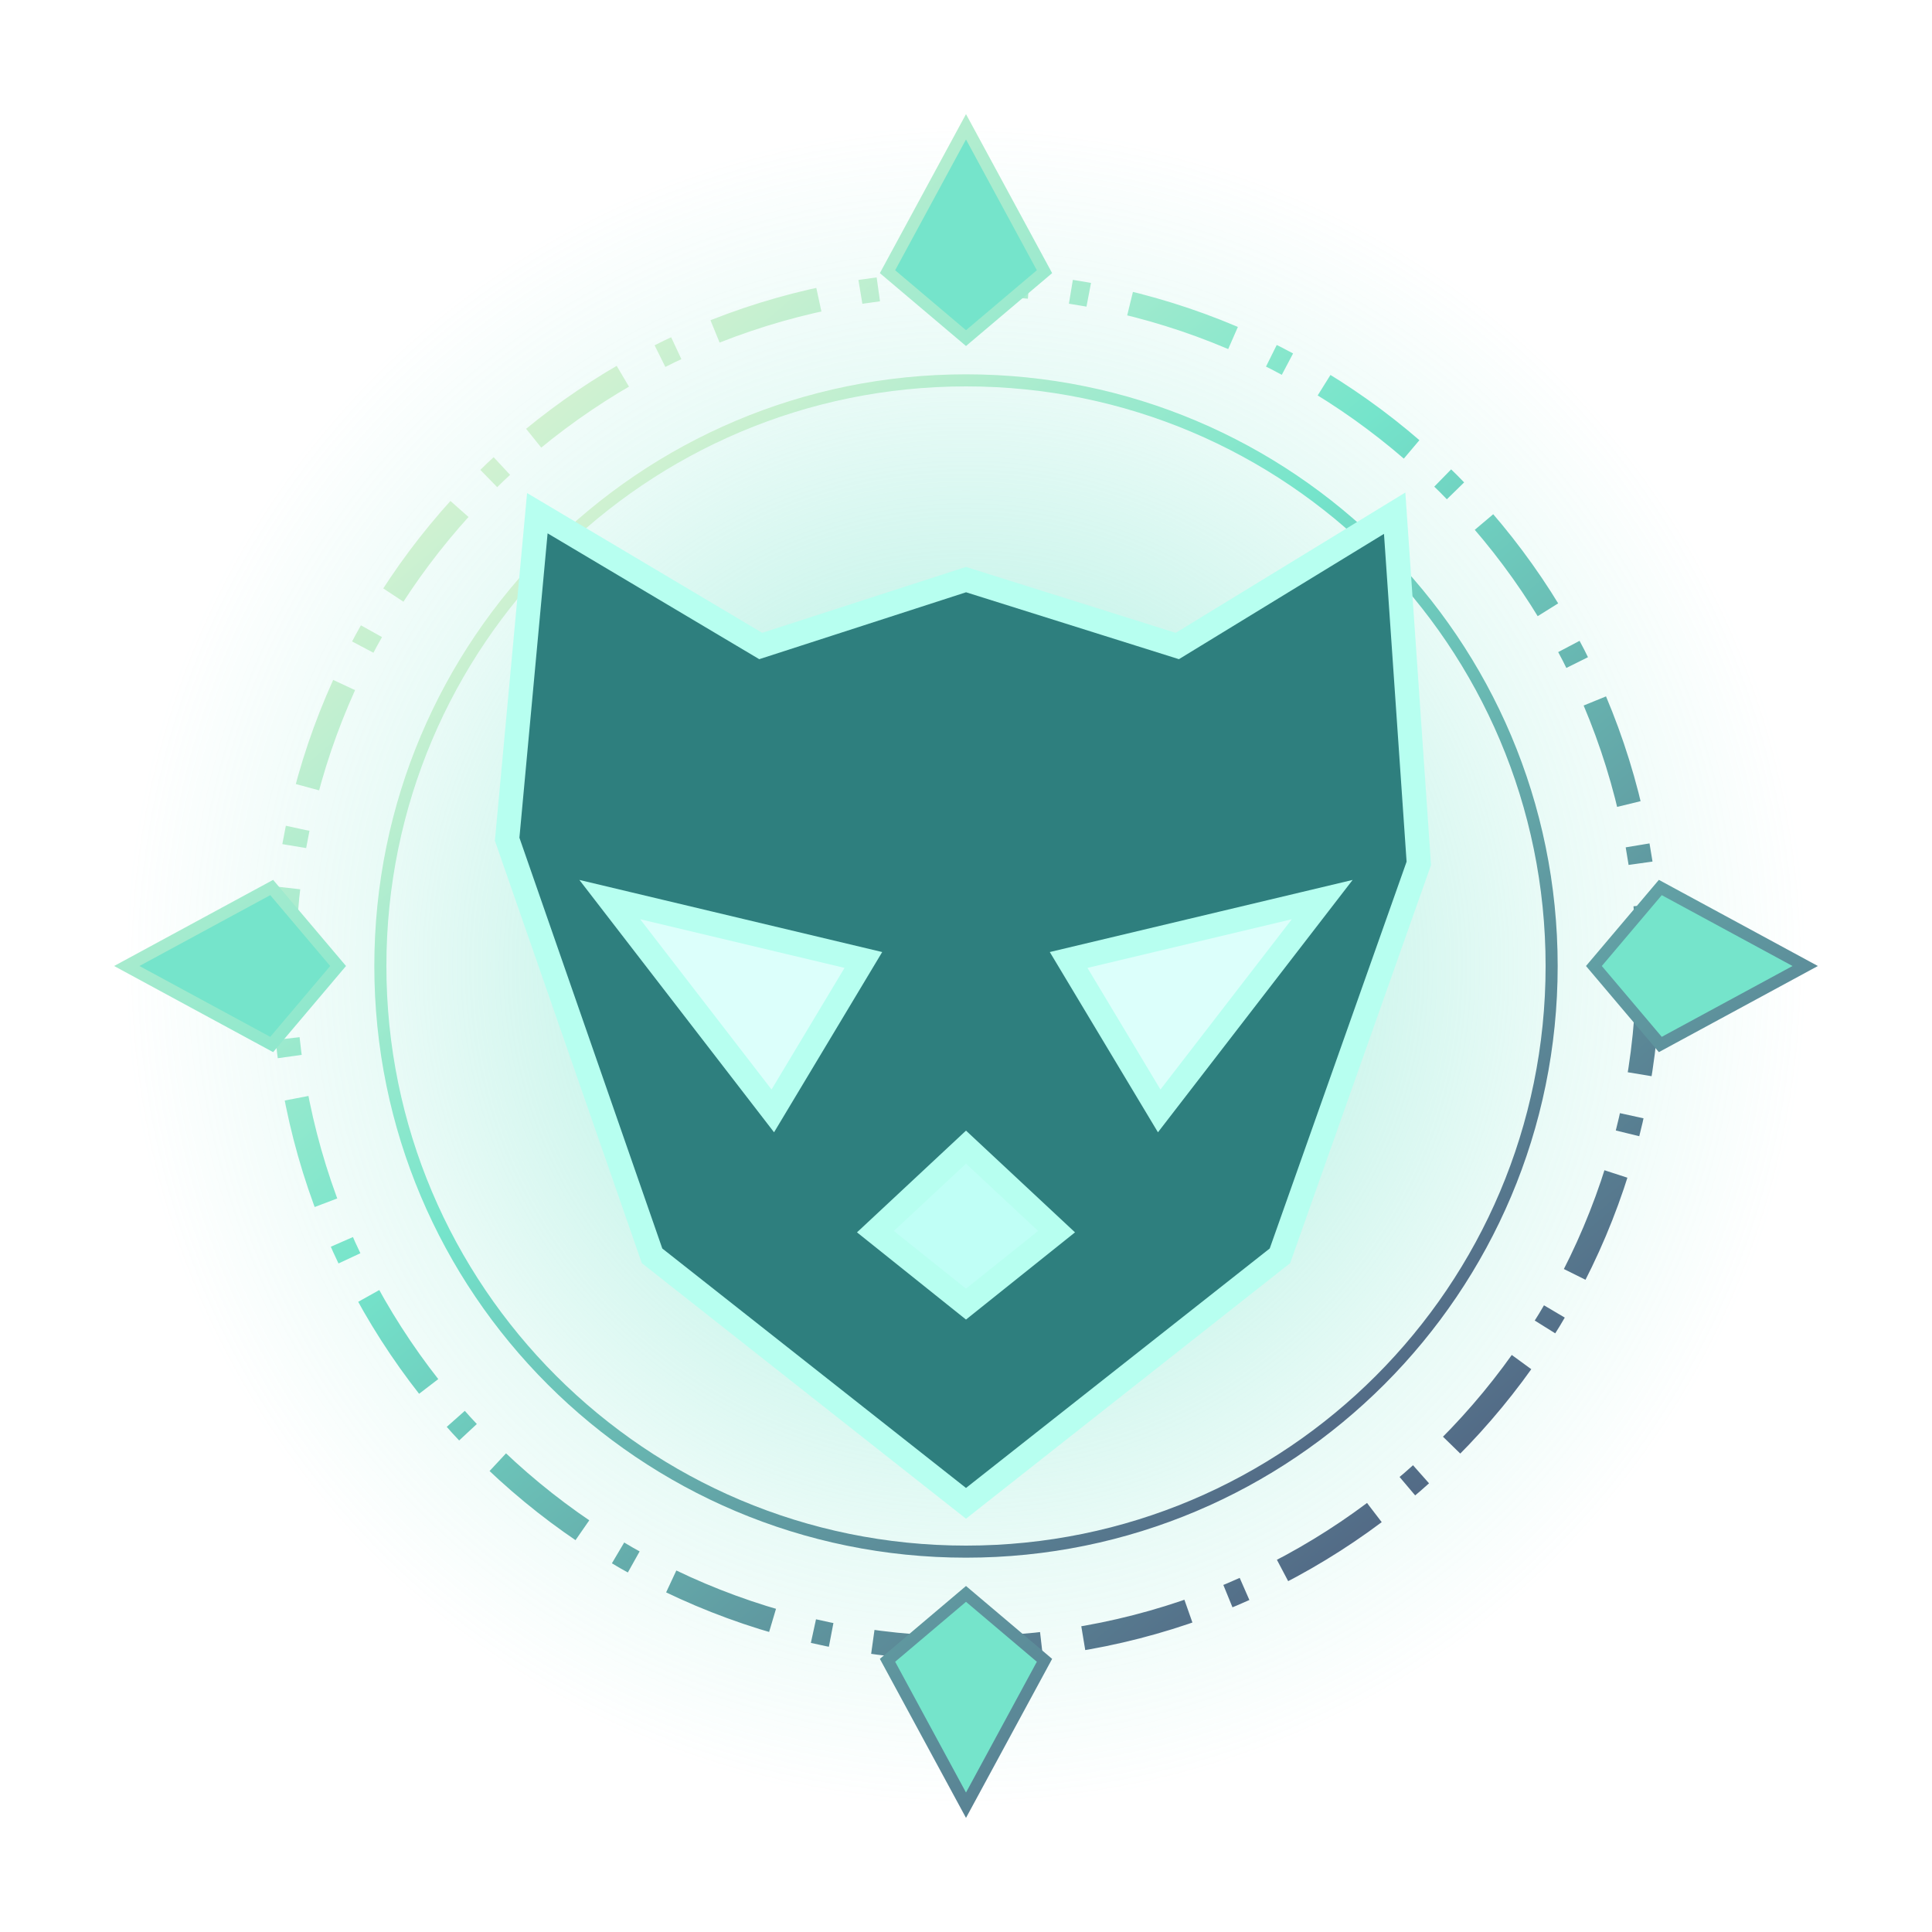
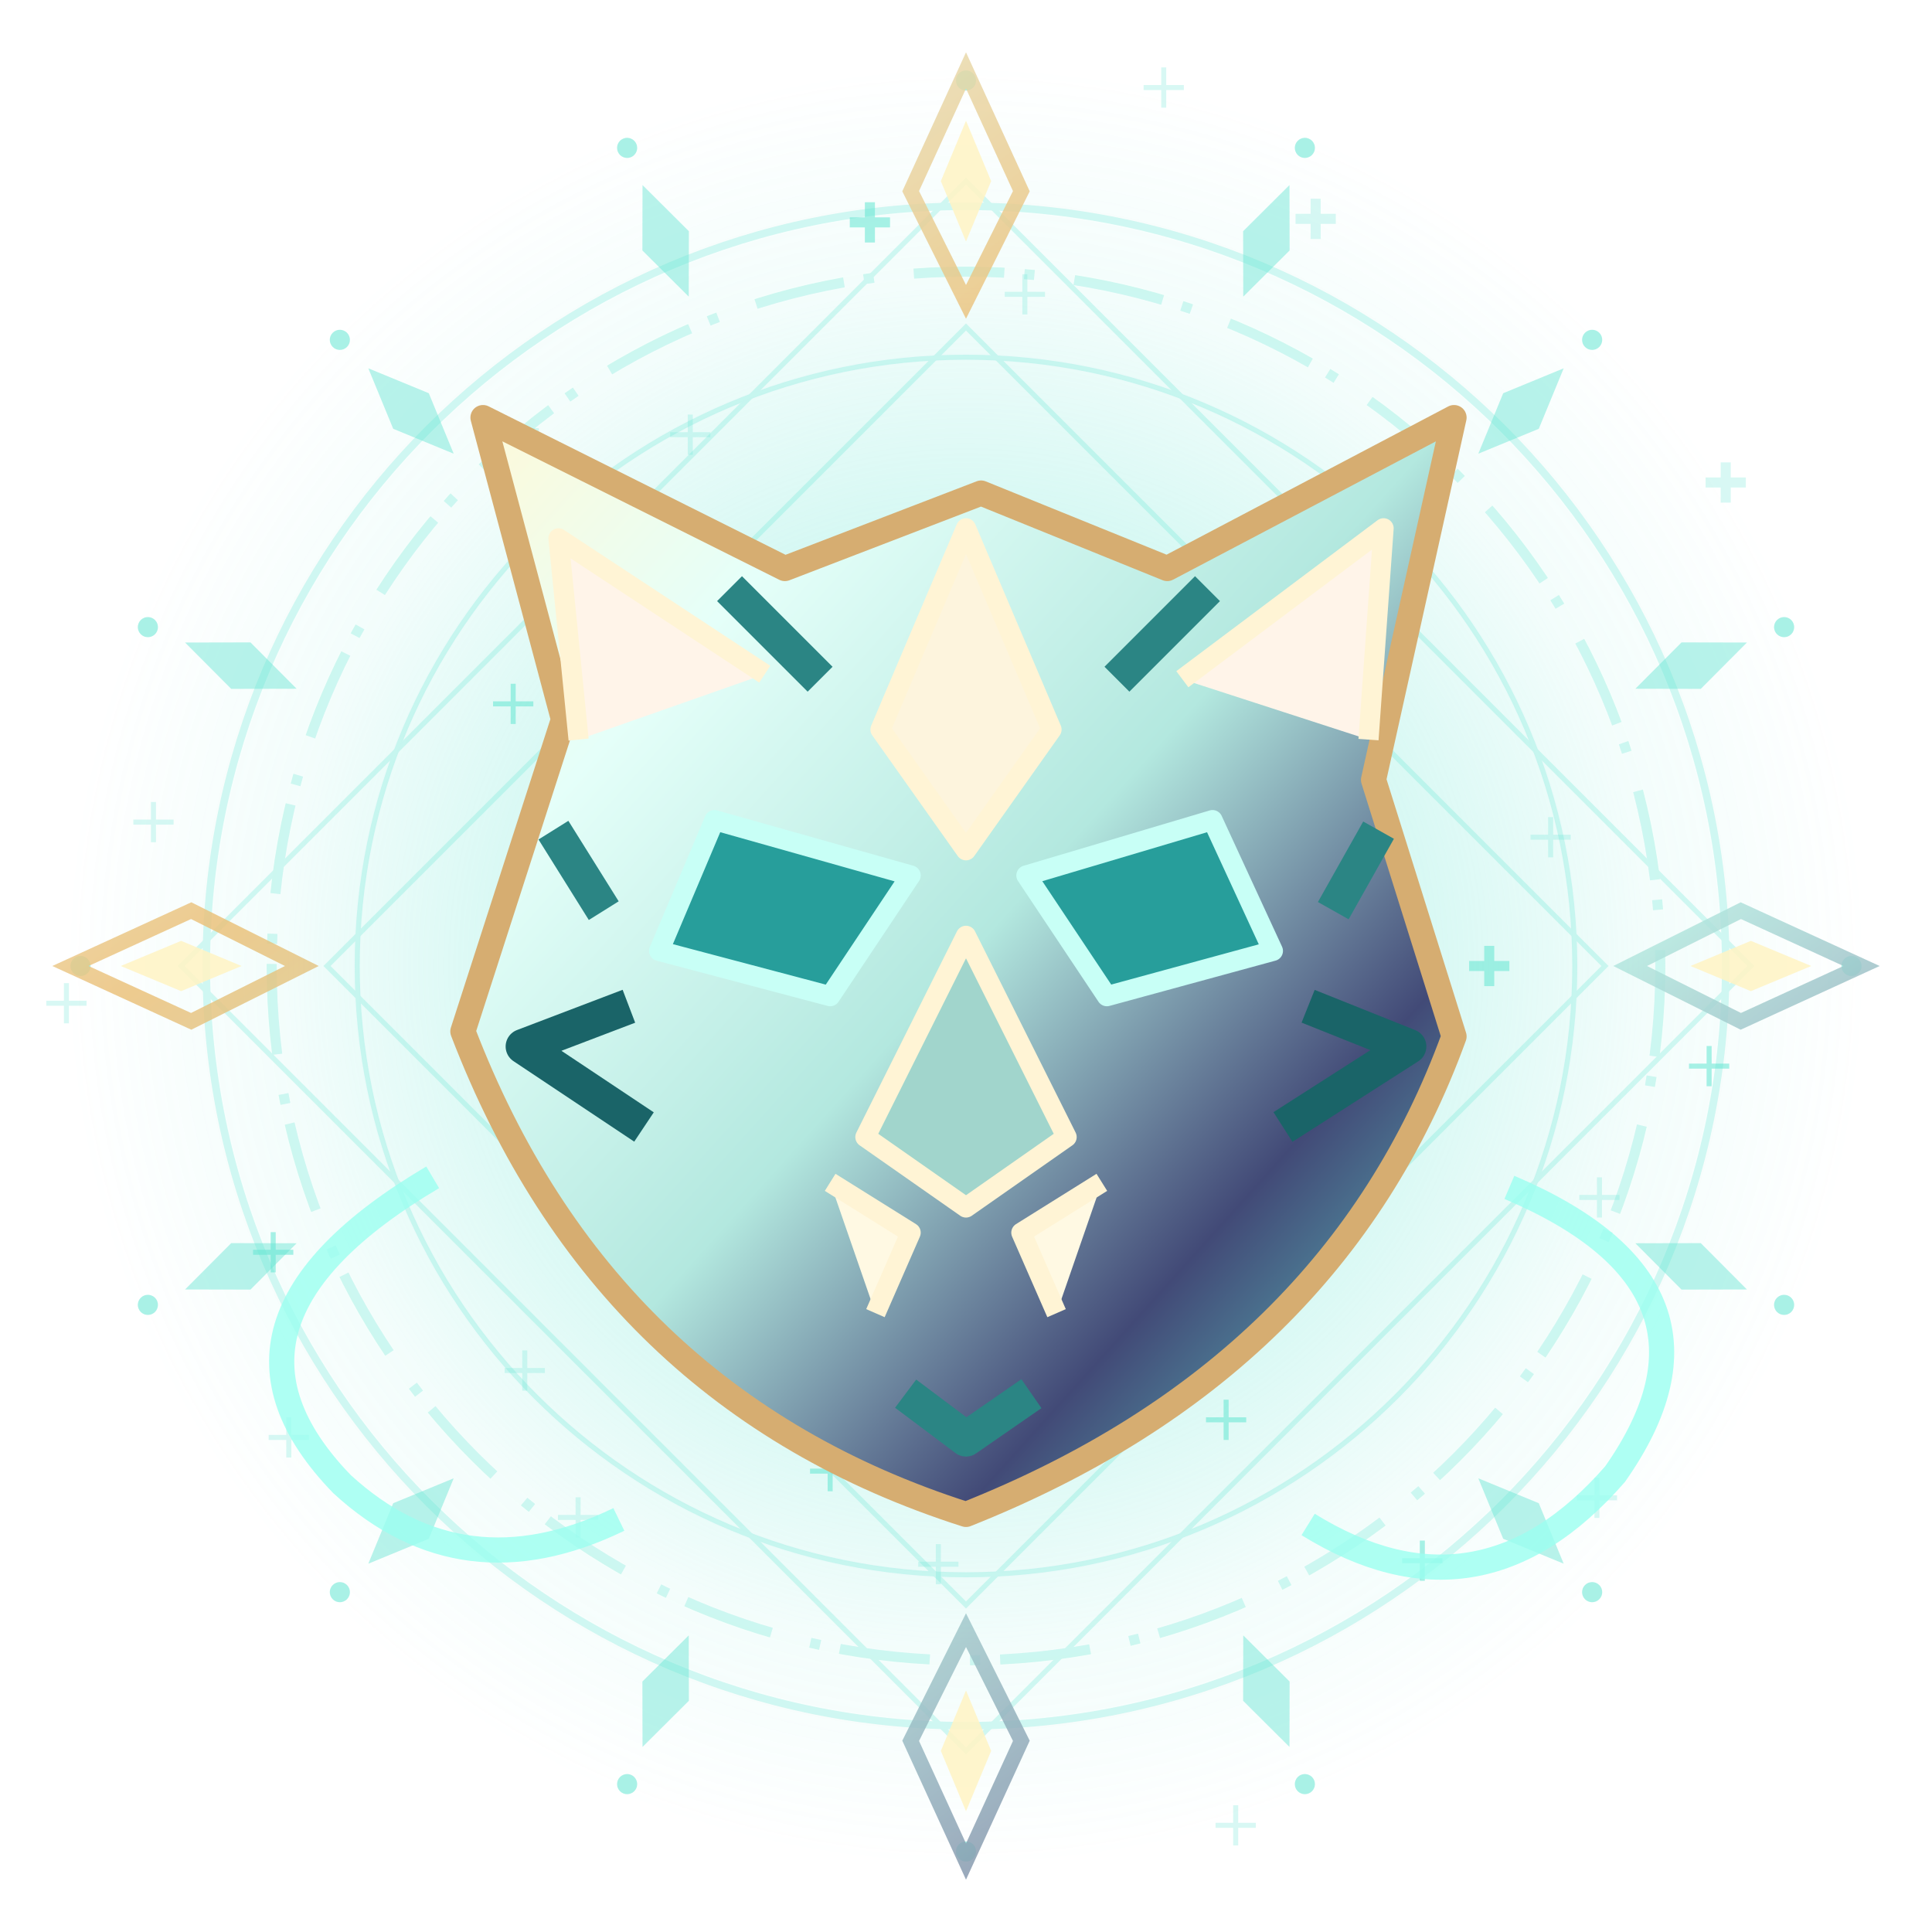
- <svg xmlns="http://www.w3.org/2000/svg" width="320" height="320" viewBox="0 0 320 320">
+ <svg xmlns="http://www.w3.org/2000/svg" width="384" height="384" viewBox="0 0 384 384">
  <defs>
    <radialGradient id="a">
-       <stop stop-color="#75e4cb" stop-opacity=".7" />
-       <stop offset=".68" stop-color="#75e4cb" stop-opacity=".17" />
-       <stop offset="1" stop-color="#75e4cb" stop-opacity="0" />
+       <stop stop-color="#63e5d2" stop-opacity=".65" />
+       <stop offset=".44" stop-color="#63e5d2" stop-opacity=".30" />
+       <stop offset=".75" stop-color="#63e5d2" stop-opacity=".08" />
+       <stop offset="1" stop-color="#63e5d2" stop-opacity="0" />
    </radialGradient>
-     <linearGradient id="metal" x2=".85" y2="1">
-       <stop stop-color="#fff8d4" />
-       <stop offset=".45" stop-color="#75e4cb" />
-       <stop offset="1" stop-color="#4d577b" />
+     <linearGradient id="edge" x1=".10" x2=".85" y1="0" y2="1">
+       <stop stop-color="#e5fff9" />
+       <stop offset=".30" stop-color="#eac078" />
+       <stop offset=".68" stop-color="#b3e8df" />
+       <stop offset="1" stop-color="#544278" />
+     </linearGradient>
+     <linearGradient id="steel" x1="0" y1="0" x2="1" y2="1">
+       <stop stop-color="#fff9d8" />
+       <stop offset=".22" stop-color="#e5fff9" />
+       <stop offset=".5" stop-color="#b3e8df" />
+       <stop offset=".75" stop-color="#424a77" />
+       <stop offset="1" stop-color="#63e5d2" />
+     </linearGradient>
+     <linearGradient id="dark" x1=".2" y1=".05" x2=".9" y2="1">
+       <stop stop-color="#385172" />
+       <stop offset=".45" stop-color="#0e1c3b" />
+       <stop offset="1" stop-color="#403253" />
    </linearGradient>
  </defs>
-   <circle cx="160" cy="160" r="139" fill="url(#a)" />
-   <g fill="none" stroke="url(#metal)" stroke-width="4">
-     <circle cx="160" cy="160" r="113" stroke-dasharray="18 7 3 7" />
-     <circle cx="160" cy="160" r="97" stroke-width="2" />
-     <path d="M160 21 L173 45 L160 56 L147 45 Z M160 299 L173 275 L160 264 L147 275 Z M21 160 L45 147 L56 160 L45 173 Z M299 160 L275 147 L264 160 L275 173 Z" fill="#75e4cb" stroke-width="2" />
+   <circle cx="192" cy="192" r="178" fill="url(#a)" />
+   <g fill="none" stroke="#63e5d2" opacity=".27">
+     <circle cx="192" cy="192" r="151" stroke-width="1.5" />
+     <circle cx="192" cy="192" r="138" stroke-width="2" stroke-dasharray="18 4 2 8" />
+     <circle cx="192" cy="192" r="121" />
+     <path d="M192 36L348 192L192 348L36 192Z M192 65L319 192L192 319L65 192Z" />
  </g>
-   <g fill="#2e7f7e" stroke="#b7fff0" stroke-width="4">
-     <path d="M84 139 L89 85 L126 107 L160 96 L195 107 L231 85 L235 143 L212 208 L160 249 L108 208Z" />
-     <path d="M101 149 L143 159 L128 184Z M219 149 L177 159 L192 184Z" fill="#dcfffb" />
-     <path d="M145 204 L160 190 L175 204 L160 216Z" fill="#c0fff6" />
+   <g>
+     <g transform="translate(348.00 192.00) rotate(90.000)">
+       <path d="M0 -12 L5 0 L0 12 L-5 0 Z" fill="#fff4c5" opacity="0.88" />
+       <circle r="2" cy="-20" fill="#63e5d2" opacity=".55" />
+     </g>
+     <g transform="translate(336.13 251.70) rotate(112.500)">
+       <path d="M0 -12 L5 0 L0 12 L-5 0 Z" fill="#63e5d2" opacity="0.45" />
+       <circle r="2" cy="-20" fill="#63e5d2" opacity=".55" />
+     </g>
+     <g transform="translate(302.31 302.31) rotate(135.000)">
+       <path d="M0 -12 L5 0 L0 12 L-5 0 Z" fill="#63e5d2" opacity="0.45" />
+       <circle r="2" cy="-20" fill="#63e5d2" opacity=".55" />
+     </g>
+     <g transform="translate(251.70 336.13) rotate(157.500)">
+       <path d="M0 -12 L5 0 L0 12 L-5 0 Z" fill="#63e5d2" opacity="0.45" />
+       <circle r="2" cy="-20" fill="#63e5d2" opacity=".55" />
+     </g>
+     <g transform="translate(192.00 348.00) rotate(180.000)">
+       <path d="M0 -12 L5 0 L0 12 L-5 0 Z" fill="#fff4c5" opacity="0.88" />
+       <circle r="2" cy="-20" fill="#63e5d2" opacity=".55" />
+     </g>
+     <g transform="translate(132.30 336.13) rotate(202.500)">
+       <path d="M0 -12 L5 0 L0 12 L-5 0 Z" fill="#63e5d2" opacity="0.45" />
+       <circle r="2" cy="-20" fill="#63e5d2" opacity=".55" />
+     </g>
+     <g transform="translate(81.69 302.31) rotate(225.000)">
+       <path d="M0 -12 L5 0 L0 12 L-5 0 Z" fill="#63e5d2" opacity="0.45" />
+       <circle r="2" cy="-20" fill="#63e5d2" opacity=".55" />
+     </g>
+     <g transform="translate(47.87 251.70) rotate(247.500)">
+       <path d="M0 -12 L5 0 L0 12 L-5 0 Z" fill="#63e5d2" opacity="0.45" />
+       <circle r="2" cy="-20" fill="#63e5d2" opacity=".55" />
+     </g>
+     <g transform="translate(36.00 192.00) rotate(270.000)">
+       <path d="M0 -12 L5 0 L0 12 L-5 0 Z" fill="#fff4c5" opacity="0.88" />
+       <circle r="2" cy="-20" fill="#63e5d2" opacity=".55" />
+     </g>
+     <g transform="translate(47.87 132.30) rotate(292.500)">
+       <path d="M0 -12 L5 0 L0 12 L-5 0 Z" fill="#63e5d2" opacity="0.45" />
+       <circle r="2" cy="-20" fill="#63e5d2" opacity=".55" />
+     </g>
+     <g transform="translate(81.69 81.69) rotate(315.000)">
+       <path d="M0 -12 L5 0 L0 12 L-5 0 Z" fill="#63e5d2" opacity="0.45" />
+       <circle r="2" cy="-20" fill="#63e5d2" opacity=".55" />
+     </g>
+     <g transform="translate(132.30 47.87) rotate(337.500)">
+       <path d="M0 -12 L5 0 L0 12 L-5 0 Z" fill="#63e5d2" opacity="0.45" />
+       <circle r="2" cy="-20" fill="#63e5d2" opacity=".55" />
+     </g>
+     <g transform="translate(192.00 36.00) rotate(360.000)">
+       <path d="M0 -12 L5 0 L0 12 L-5 0 Z" fill="#fff4c5" opacity="0.88" />
+       <circle r="2" cy="-20" fill="#63e5d2" opacity=".55" />
+     </g>
+     <g transform="translate(251.70 47.87) rotate(382.500)">
+       <path d="M0 -12 L5 0 L0 12 L-5 0 Z" fill="#63e5d2" opacity="0.45" />
+       <circle r="2" cy="-20" fill="#63e5d2" opacity=".55" />
+     </g>
+     <g transform="translate(302.31 81.69) rotate(405.000)">
+       <path d="M0 -12 L5 0 L0 12 L-5 0 Z" fill="#63e5d2" opacity="0.45" />
+       <circle r="2" cy="-20" fill="#63e5d2" opacity=".55" />
+     </g>
+     <g transform="translate(336.13 132.30) rotate(427.500)">
+       <path d="M0 -12 L5 0 L0 12 L-5 0 Z" fill="#63e5d2" opacity="0.45" />
+       <circle r="2" cy="-20" fill="#63e5d2" opacity=".55" />
+     </g>
+     <path d="M292.0 192.0h8 M296.0 188.0v8" fill="none" stroke="#63e5d2" stroke-width="2" opacity="0.55" />
+     <path d="M100.3 272.4h8 M104.3 268.4v8" fill="none" stroke="#63e5d2" stroke-width="1" opacity="0.25" />
+     <path d="M199.7 58.5h8 M203.7 54.5v8" fill="none" stroke="#63e5d2" stroke-width="1" opacity="0.25" />
+     <path d="M278.7 310.2h8 M282.7 306.2v8" fill="none" stroke="#63e5d2" stroke-width="1" opacity="0.55" />
+     <path d="M26.5 163.4h8 M30.5 159.4v8" fill="none" stroke="#63e5d2" stroke-width="1" opacity="0.25" />
+     <path d="M339.0 95.9h8 M343.0 91.9v8" fill="none" stroke="#63e5d2" stroke-width="2" opacity="0.25" />
+     <path d="M161.0 292.4h8 M165.0 288.4v8" fill="none" stroke="#63e5d2" stroke-width="1" opacity="0.55" />
+     <path d="M133.2 86.4h8 M137.2 82.4v8" fill="none" stroke="#63e5d2" stroke-width="1" opacity="0.25" />
+     <path d="M313.9 238.0h8 M317.9 234.0v8" fill="none" stroke="#63e5d2" stroke-width="1" opacity="0.25" />
+     <path d="M50.3 248.9h8 M54.3 244.9v8" fill="none" stroke="#63e5d2" stroke-width="1" opacity="0.55" />
+     <path d="M257.5 43.5h8 M261.5 39.5v8" fill="none" stroke="#63e5d2" stroke-width="2" opacity="0.25" />
+     <path d="M241.6 362.8h8 M245.6 358.8v8" fill="none" stroke="#63e5d2" stroke-width="1" opacity="0.25" />
+     <path d="M98.0 139.9h8 M102.0 135.9v8" fill="none" stroke="#63e5d2" stroke-width="1" opacity="0.55" />
+     <path d="M304.2 166.4h8 M308.2 162.4v8" fill="none" stroke="#63e5d2" stroke-width="1" opacity="0.25" />
+     <path d="M110.9 301.6h8 M114.9 297.6v8" fill="none" stroke="#63e5d2" stroke-width="1" opacity="0.25" />
+     <path d="M168.9 44.2h8 M172.9 40.2v8" fill="none" stroke="#63e5d2" stroke-width="2" opacity="0.55" />
+     <path d="M313.4 297.7h8 M317.4 293.7v8" fill="none" stroke="#63e5d2" stroke-width="1" opacity="0.25" />
+     <path d="M9.2 199.4h8 M13.2 195.4v8" fill="none" stroke="#63e5d2" stroke-width="1" opacity="0.25" />
+     <path d="M261.7 118.6h8 M265.7 114.6v8" fill="none" stroke="#63e5d2" stroke-width="1" opacity="0.55" />
+     <path d="M182.5 310.9h8 M186.5 306.9v8" fill="none" stroke="#63e5d2" stroke-width="1" opacity="0.25" />
+     <path d="M102.1 89.1h8 M106.1 85.1v8" fill="none" stroke="#63e5d2" stroke-width="2" opacity="0.25" />
+     <path d="M335.7 211.9h8 M339.7 207.9v8" fill="none" stroke="#63e5d2" stroke-width="1" opacity="0.55" />
+     <path d="M53.4 285.7h8 M57.4 281.7v8" fill="none" stroke="#63e5d2" stroke-width="1" opacity="0.25" />
+     <path d="M227.3 17.4h8 M231.3 13.4v8" fill="none" stroke="#63e5d2" stroke-width="1" opacity="0.25" />
+     <path d="M239.7 282.2h8 M243.7 278.2v8" fill="none" stroke="#63e5d2" stroke-width="1" opacity="0.55" />
+   </g>
+   <g fill="none" stroke="url(#edge)" stroke-width="3" opacity=".83">
+     <path d="M192 14L203 38L192 60L181 38Z M192 370L203 346L192 324L181 346Z M14 192L38 181L60 192L38 203Z M370 192L346 181L324 192L346 203Z" />
+   </g>
+   <g stroke="#fff4d5" stroke-linejoin="round" stroke-width="4">
+     <path d="M112 143L96 83L156 113L195 98L232 113L289 83L273 155L289 206Q265 272 192 301Q120 278 92 205Z" fill="url(#steel)" stroke="#d6ad71" stroke-width="5" />
+     <path d="M115 147L111 107L152 134 M272 147L275 105L235 135" fill="#fff4e9" />
+     <path d="M192 105L175 145L192 169L209 145Z" fill="#fdf4dd" />
+     <path d="M142 163L181 174L165 198L131 189Z M241 163L204 174L220 198L253 189Z" fill="#279e9b" stroke="#c8fff6" />
+     <path d="M192 186L172 226L192 240L212 226Z" fill="#a1d5cc" />
+     <path d="M165 235L181 245L174 261 M219 235L203 245L210 261" fill="#fff9e3" />
+     <path d="M125 200L104 208L128 224 M260 200L280 208L255 224" fill="none" stroke="#1a6468" stroke-width="7" />
+     <path d="M163 135L145 117M222 135L240 117M120 181L110 165 M265 181L274 165 M180 277L192 286L205 277" fill="none" stroke="#2b8584" stroke-width="7" />
+   </g>
+   <g fill="none" stroke="#9bfff0" stroke-width="5" opacity=".8">
+     <path d="M86 234Q37 263 68 295Q92 317 123 302 M300 236Q347 256 321 293Q294 324 260 303" />
  </g>
</svg>
